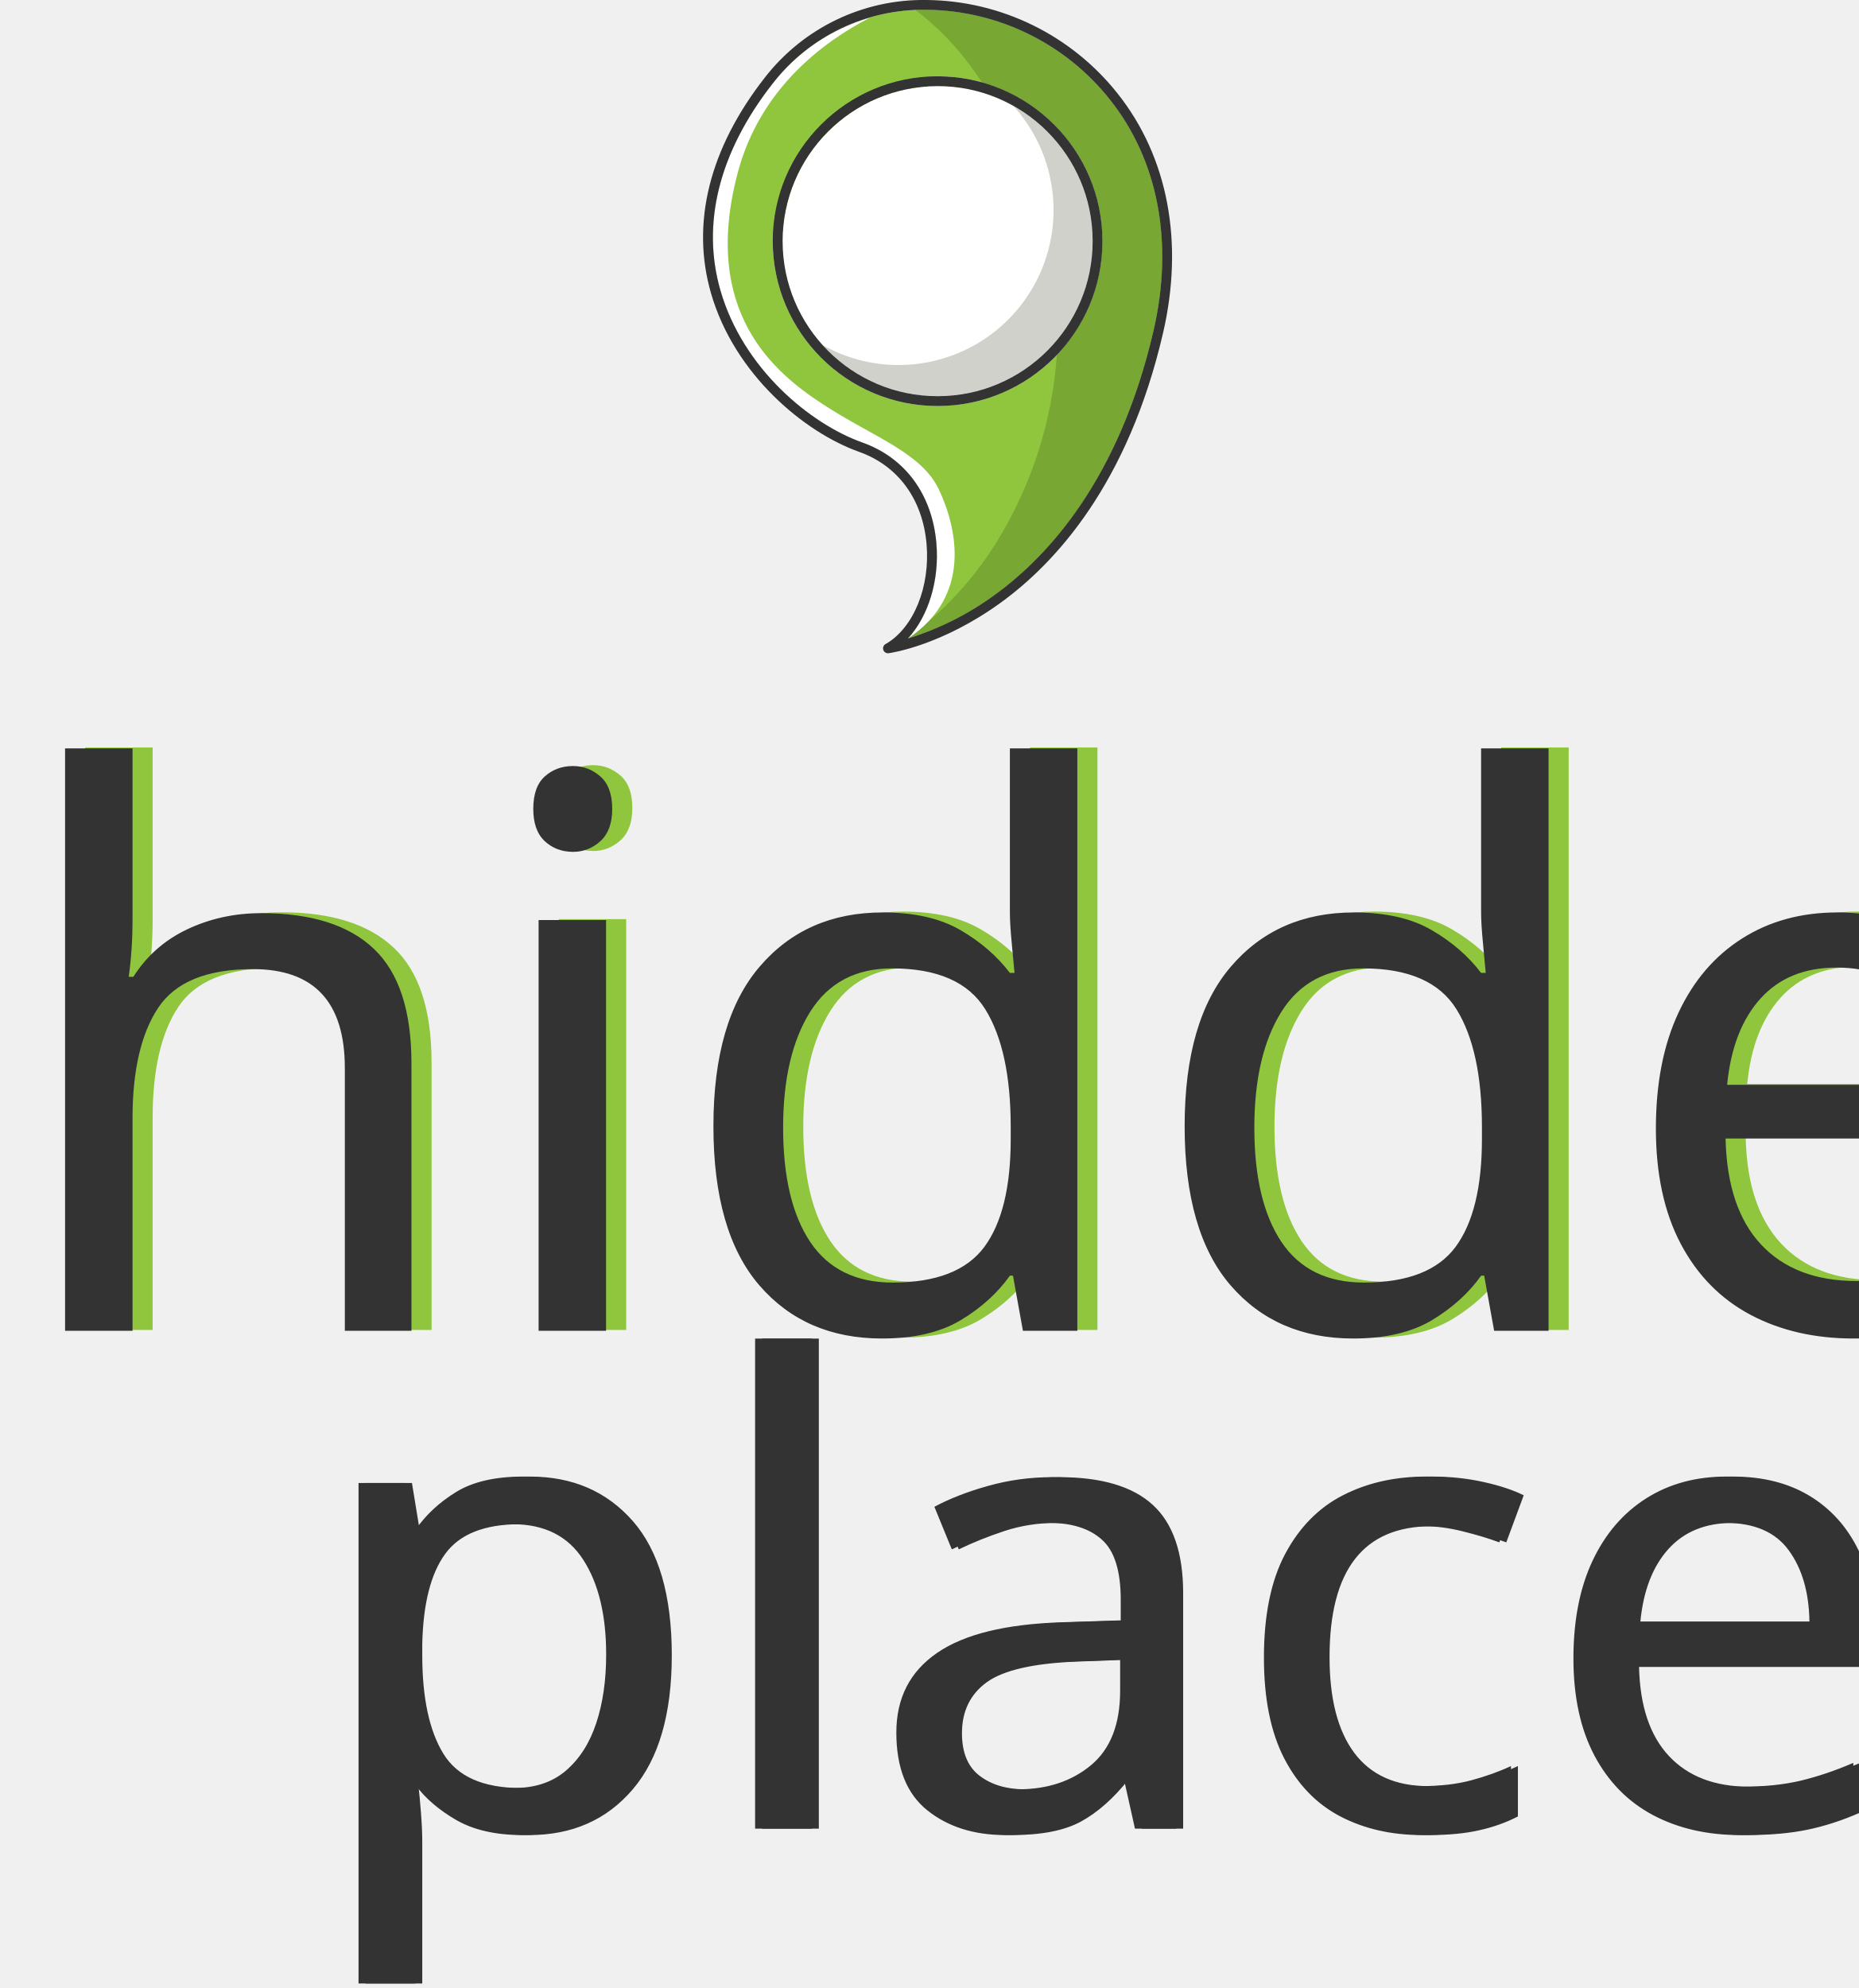
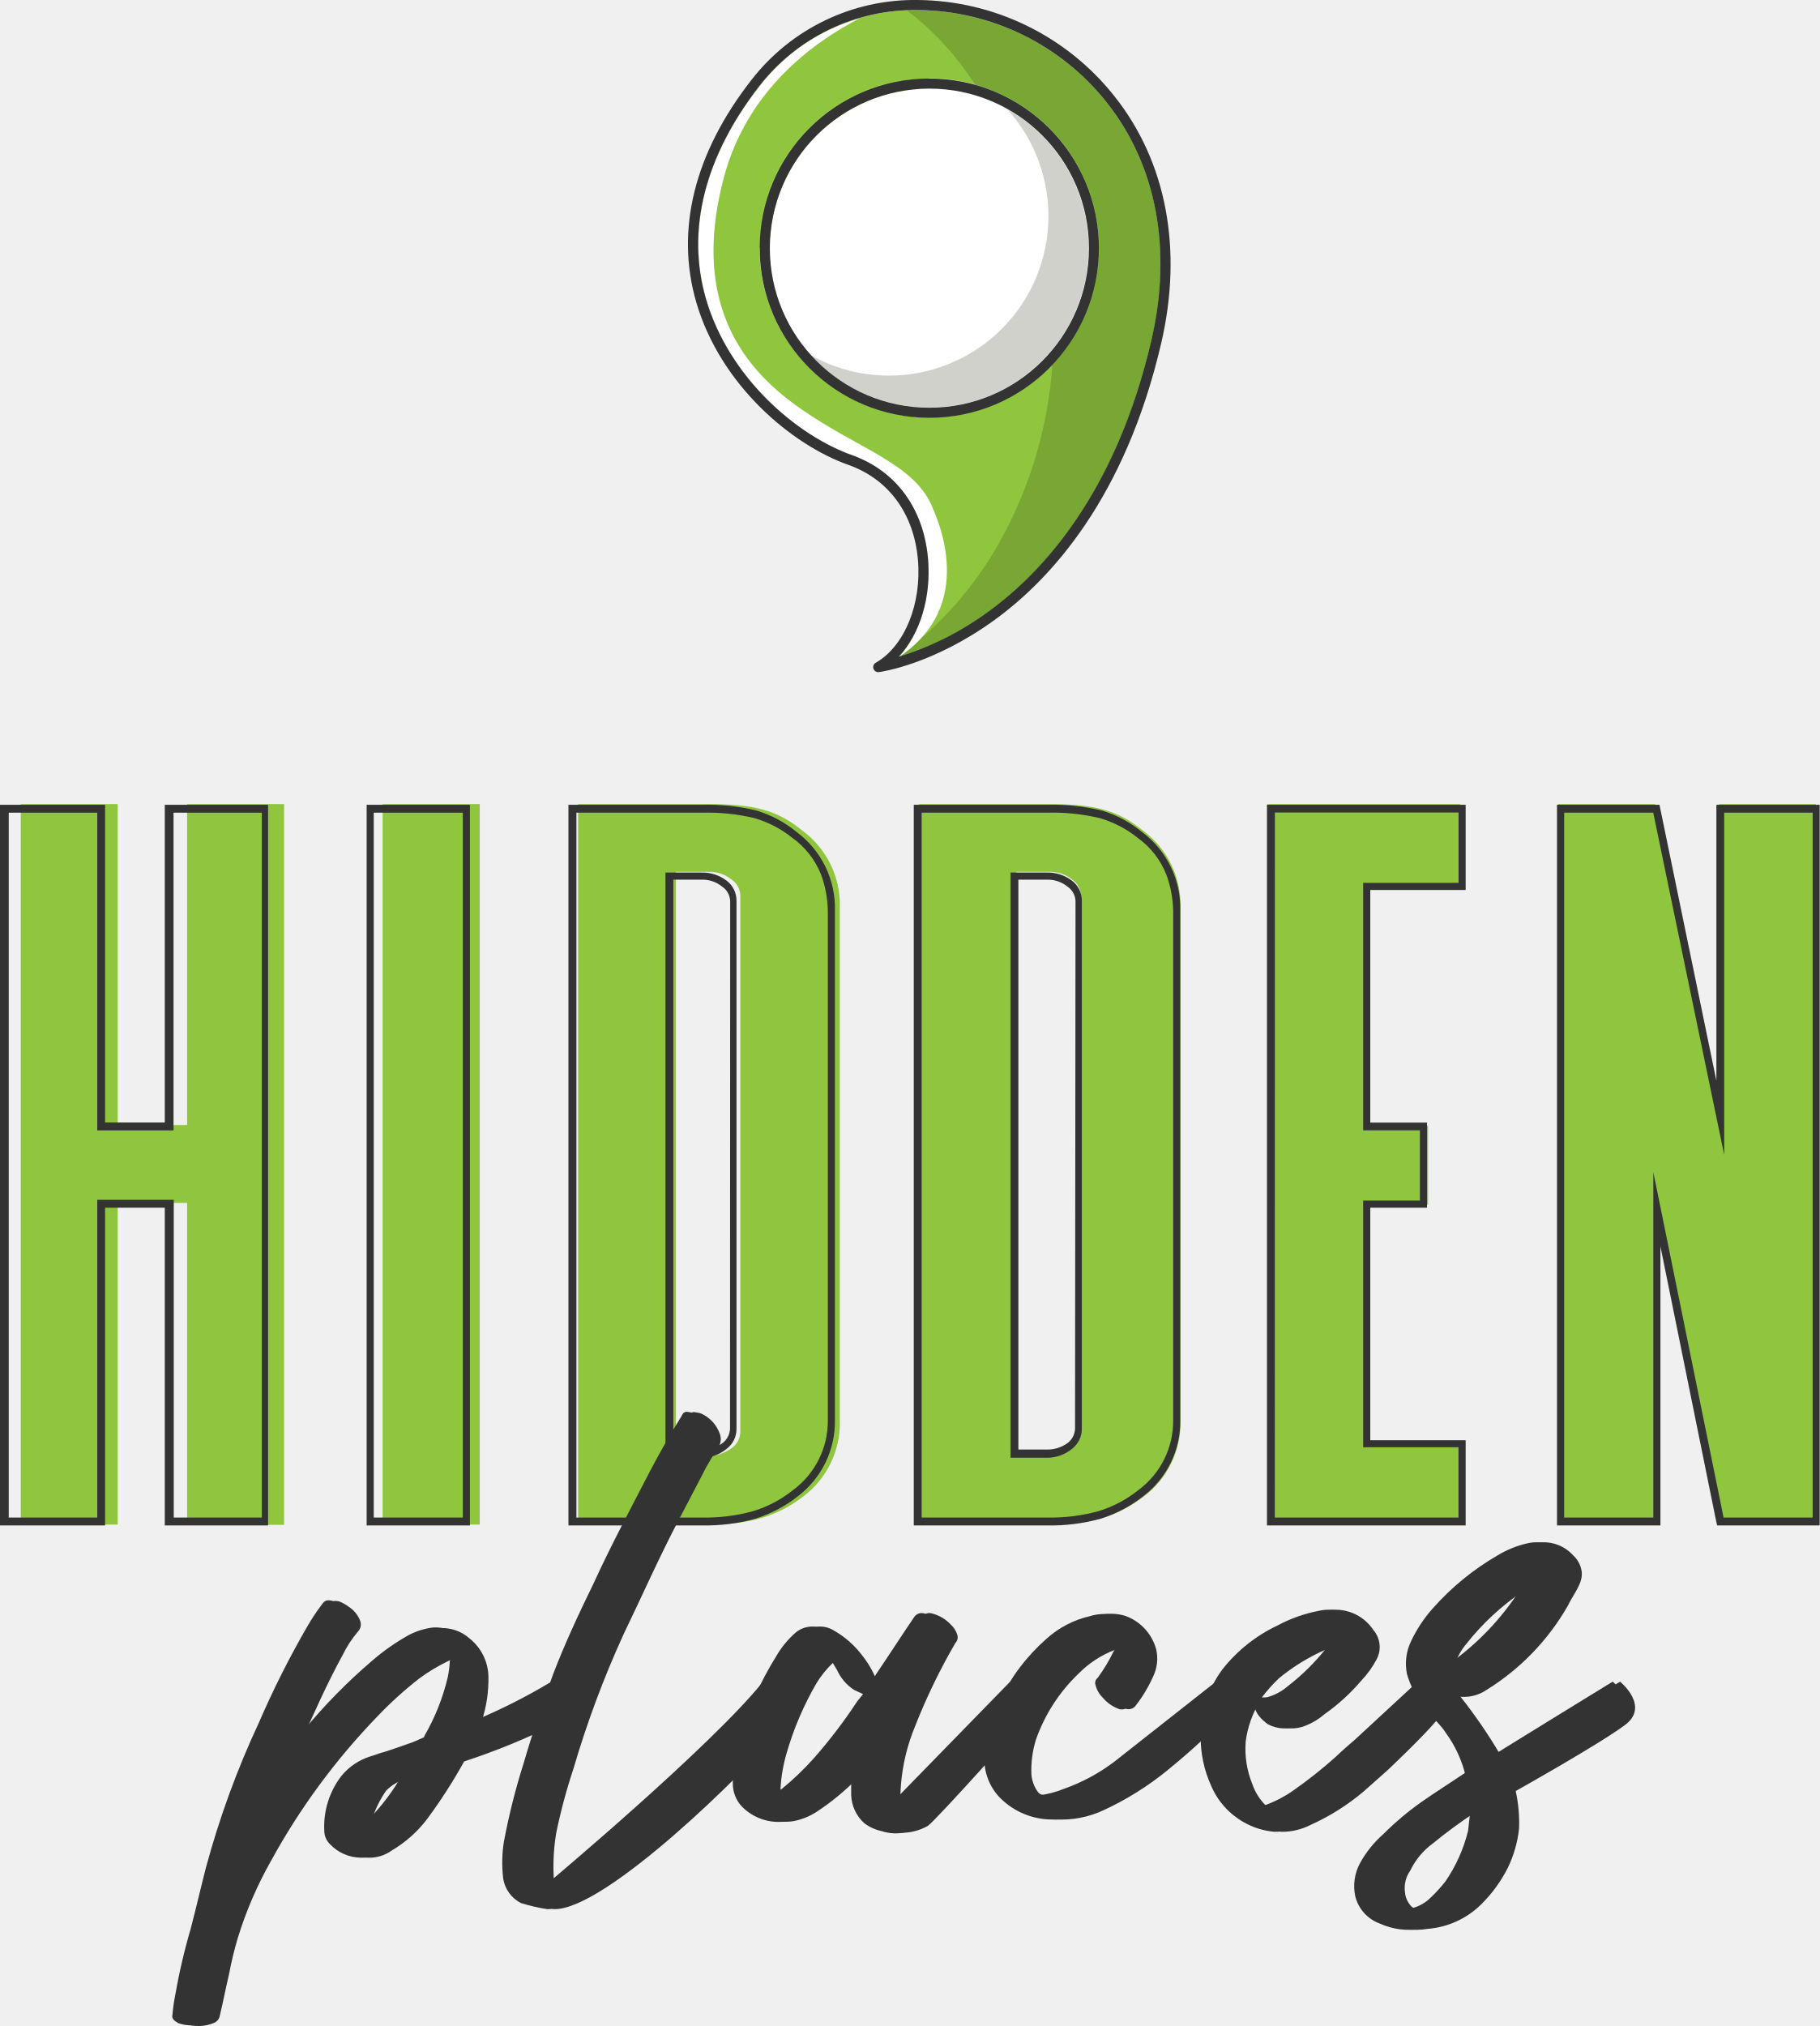
- <svg xmlns="http://www.w3.org/2000/svg" width="245" height="262.022" viewBox="0 0 245 262.022">
+ <svg xmlns="http://www.w3.org/2000/svg" id="Layer_1" data-name="Layer 1" viewBox="0 0 233.1 259.52">
  <defs>
-     <style>.a,.d{fill:#8fc63e;}.a,.b{font-size:101px;}.a{font-family:ZeutySans, Zeuty Sans;}.b,.c,.h{fill:#333;}.b{font-family:ZeutySansOutline-Outline, Zeuty Sans Outline;}.c{font-size:85px;font-family:ZeutyScript-Script, Zeuty Script;}.e{fill:#fff;}.f{fill:#d1d1cc;}.g{fill:#78a733;}</style>
+     <style>.cls-1{isolation:isolate;}.cls-2{fill:#8fc63e;}.cls-3{fill:#333;}.cls-4{fill:#fff;}.cls-5{fill:#d1d1cc;}.cls-6{fill:#78a733;}</style>
  </defs>
-   <g transform="translate(-53.725 -116.326)">
-     <g transform="translate(52.725 215.613)">
-       <g transform="translate(0 0)">
-         <text class="a" transform="translate(3.653 76)">
-           <tspan x="0" y="0">hidden</tspan>
-         </text>
-         <text class="b" transform="translate(1 76.115)">
-           <tspan x="0" y="0">hidden</tspan>
-         </text>
-         <g transform="translate(27.037 77.722)">
-           <text class="c" transform="translate(14.004 64.012)">
-             <tspan x="0" y="0">places</tspan>
-           </text>
-           <text class="c" transform="translate(14.92 64.012)">
-             <tspan x="0" y="0">places</tspan>
-           </text>
-         </g>
-       </g>
-     </g>
-     <g transform="translate(146.397 116.326)">
-       <path class="d" d="M1028.485,271.734c-7.052,9.022-9.42,18.462-6.851,27.3,2.974,10.231,11.781,17.541,18.706,20,5.619,2,9.169,6.815,9.739,13.217.437,4.912-1.05,9.684-3.75,12.61a38.7,38.7,0,0,0,11.559-5.838c7-5.1,16.3-15.265,20.807-34.709,2.693-11.61.654-22.435-5.74-30.481A31.228,31.228,0,0,0,1048.768,262,25.18,25.18,0,0,0,1028.485,271.734Zm.028,20.753a21.731,21.731,0,1,1,21.731,21.73A21.756,21.756,0,0,1,1028.512,292.487Zm0,0a21.756,21.756,0,0,1,21.731-21.731" transform="translate(-1019.326 -260.704)" />
-       <path class="e" d="M1058.928,281.559a20.434,20.434,0,1,1-20.434,20.434A20.457,20.457,0,0,1,1058.928,281.559Z" transform="translate(-1028.011 -270.21)" />
-       <path class="f" d="M1058.783,320.795a20.423,20.423,0,0,0,15.14-34.141,20.426,20.426,0,1,1-25.131,31.522A20.3,20.3,0,0,0,1058.783,320.795Z" transform="translate(-1033.016 -272.686)" />
-       <path class="g" d="M1079.5,336.2a47.727,47.727,0,0,0,2.955-4.259,54,54,0,0,0,7.815-24.484,21.706,21.706,0,0,0-9.852-35.894q-.545-.8-1.116-1.588a36.133,36.133,0,0,0-7.658-7.943c.472-.024.947-.038,1.426-.038a31.228,31.228,0,0,1,24.186,11.837c6.394,8.046,8.433,18.871,5.74,30.481-4.509,19.444-13.8,29.607-20.807,34.709a38.7,38.7,0,0,1-11.56,5.838c.105-.114.205-.235.306-.355A43.768,43.768,0,0,0,1079.5,336.2Z" transform="translate(-1043.631 -260.704)" />
-       <path class="e" d="M1050.078,333.23c-.57-6.4-4.12-11.219-9.739-13.217-6.925-2.462-15.732-9.771-18.706-20-2.569-8.841-.2-18.282,6.851-27.3a24.869,24.869,0,0,1,12.828-8.7c-6.191,3.193-14.477,9.378-17.407,20.407-4.9,18.448,4.9,26.422,11.242,30.555,6.63,4.323,12.972,6.341,15.277,11.242s4.487,13.9-4.1,19.631C1049.027,342.914,1050.515,338.143,1050.078,333.23Z" transform="translate(-1019.326 -261.677)" />
-       <path class="h" d="M1042.473,345.577a.649.649,0,0,1-.257-1.245c3.649-2.128,5.842-7.538,5.34-13.188-.523-5.875-3.76-10.288-8.881-12.109-7.226-2.569-16.415-10.193-19.516-20.863-2.691-9.257-.244-19.1,7.075-28.464a26.451,26.451,0,0,1,21.305-10.232,32.537,32.537,0,0,1,25.2,12.327c6.645,8.362,8.772,19.578,5.988,31.582-4.609,19.876-14.166,30.282-21.372,35.511-7.842,5.691-14.51,6.638-14.789,6.675a.553.553,0,0,1-.087.006Zm-15.218-75.07c-7.052,9.022-9.42,18.463-6.851,27.3,2.974,10.231,11.781,17.54,18.706,20,5.619,2,9.168,6.815,9.739,13.216.437,4.912-1.051,9.684-3.75,12.61a38.7,38.7,0,0,0,11.56-5.838c7-5.1,16.3-15.265,20.807-34.709,2.693-11.61.654-22.435-5.74-30.481a31.229,31.229,0,0,0-24.187-11.837A25.18,25.18,0,0,0,1027.255,270.508Z" transform="translate(-1018.097 -259.477)" />
-       <g transform="translate(9.186 10.052)">
-         <path class="h" d="M1035.97,300.766A21.731,21.731,0,1,1,1057.7,322.5,21.756,21.756,0,0,1,1035.97,300.766Zm1.3,0a20.434,20.434,0,1,0,20.433-20.434A20.457,20.457,0,0,0,1037.267,300.766Z" transform="translate(-1035.97 -279.035)" />
-       </g>
+   <g class="cls-1">
+     <g class="cls-1">
+       <path class="cls-2" d="M19.62,195.29H7.2V103H19.62v41.11h8.89V103H40.93v92.32H28.51V154.08H19.62Z" transform="translate(-4.54 0)" />
+       <path class="cls-2" d="M66,195.29H53.56V103H66Z" transform="translate(-4.54 0)" />
+       <path class="cls-2" d="M95.27,195.29H78.6V103H95.27c6,0,8.89.81,12.12,3.44a11.79,11.79,0,0,1,4.74,9.69v66a11.76,11.76,0,0,1-4.74,9.6C104.16,194.17,100.72,195.29,95.27,195.29Zm-4.14-8.79h4.14a5.24,5.24,0,0,0,3-1,2.59,2.59,0,0,0,1.11-2.22V114.89a2.56,2.56,0,0,0-1.11-2.22,4.57,4.57,0,0,0-3-1H91.13Z" transform="translate(-4.54 0)" />
+       <path class="cls-2" d="M138.9,195.29H122.23V103H138.9c6,0,8.89.81,12.12,3.44a11.8,11.8,0,0,1,4.75,9.69v66a11.77,11.77,0,0,1-4.75,9.6C147.79,194.17,144.35,195.29,138.9,195.29Zm-4.14-8.79h4.14a5.24,5.24,0,0,0,3-1,2.56,2.56,0,0,0,1.11-2.22V114.89a2.54,2.54,0,0,0-1.11-2.22,4.57,4.57,0,0,0-3-1h-4.14Z" transform="translate(-4.54 0)" />
+       <path class="cls-2" d="M191.62,195.29H166.88V103h24.74v10.1H179.3v31.11h8.18v10.1H179.3v31h12.32Z" transform="translate(-4.54 0)" />
+       <path class="cls-2" d="M237.17,195.29H224.75l-8.18-40.51v40.51H204.14V103h12.43l8.18,40V103h12.42Z" transform="translate(-4.54 0)" />
    </g>
  </g>
+   <g class="cls-1">
+     <g class="cls-1">
+       <path class="cls-3" d="M25.65,143.79v-40.7H38.88V195.4H25.65V154.7H18v40.7H4.54V103.09H18v40.7Zm1.12-39.69v40.7H17V104.1H5.66v90.29H17v-40.7h9.8v40.7H38.08V104.1Z" transform="translate(-4.54 0)" />
+       <path class="cls-3" d="M51.51,195.4V103.09H64.74V195.4Zm.91-91.3v90.29H63.83V104.1Z" transform="translate(-4.54 0)" />
+       <path class="cls-3" d="M106.65,106.62a12.14,12.14,0,0,1,4.85,10v65.25a12.05,12.05,0,0,1-4.74,9.79,17,17,0,0,1-5.46,2.88,23.91,23.91,0,0,1-6.87.86H77.36V103.09H94.43a26.64,26.64,0,0,1,7.07.75A14.9,14.9,0,0,1,106.65,106.62Zm3.94,10a14.37,14.37,0,0,0-.85-4.55,10.62,10.62,0,0,0-3.69-4.74,14,14,0,0,0-4.85-2.53,26.09,26.09,0,0,0-6.77-.7H78.38v90.29H94.43a23.3,23.3,0,0,0,6.57-.81,15.43,15.43,0,0,0,5.15-2.72,11,11,0,0,0,4.44-9Zm-13-3.84a3.2,3.2,0,0,1,1.3,2.63V183a3.19,3.19,0,0,1-1.3,2.62,5,5,0,0,1-3.2,1.11H89.79V111.77h4.59A5.08,5.08,0,0,1,97.58,112.78Zm.49,2.63a2.34,2.34,0,0,0-1-1.82,4,4,0,0,0-2.63-.91H90.8v73h3.63a4.41,4.41,0,0,0,2.63-.8,2.41,2.41,0,0,0,1-1.92Z" transform="translate(-4.54 0)" />
+       <path class="cls-3" d="M150.89,106.62a12.16,12.16,0,0,1,4.85,10v65.25a12,12,0,0,1-4.75,9.79,17,17,0,0,1-5.45,2.88,24,24,0,0,1-6.87.86H121.6V103.09h17.07a26.69,26.69,0,0,1,7.07.75A14.9,14.9,0,0,1,150.89,106.62Zm3.94,10a14.4,14.4,0,0,0-.86-4.55,10.52,10.52,0,0,0-3.68-4.74,14,14,0,0,0-4.85-2.53,26.14,26.14,0,0,0-6.77-.7H122.61v90.29h16.06a23.3,23.3,0,0,0,6.57-.81,15.53,15.53,0,0,0,5.15-2.72,11,11,0,0,0,4.44-9Zm-13-3.84a3.2,3.2,0,0,1,1.3,2.63V183a3.19,3.19,0,0,1-1.3,2.62,5,5,0,0,1-3.2,1.11H134V111.77h4.59A5.1,5.1,0,0,1,141.82,112.78Zm.49,2.63a2.34,2.34,0,0,0-1-1.82,4,4,0,0,0-2.63-.91H135v73h3.63a4.43,4.43,0,0,0,2.63-.8,2.41,2.41,0,0,0,1-1.92Z" transform="translate(-4.54 0)" />
+       <path class="cls-3" d="M166.85,103.09H192.3V114H180.08v29.8h7.27V154.7h-7.27v29.79H192.3V195.4H166.85Zm1,91.3h23.53v-9H179.17V153.79h7.27v-9h-7.27V113.08h12.22v-9H167.86Z" transform="translate(-4.54 0)" />
+       <path class="cls-3" d="M224.42,138.44V103.09h13.23V195.4H224.52l-.1-.4-7.17-35.35V195.4H204V103.09h13.13Zm1-34.34v43.83l-9.09-43.83H204.92v90.29h11.42V150.15l9,44.24h11.41V104.1Z" transform="translate(-4.54 0)" />
+     </g>
+   </g>
+   <g class="cls-1">
+     <g class="cls-1">
+       <path class="cls-3" d="M74.89,220.79a86.9,86.9,0,0,1-11.81,4.84,68.9,68.9,0,0,1-4.76,7.4,15.68,15.68,0,0,1-4.51,4,4.89,4.89,0,0,1-3.06.93,5.53,5.53,0,0,1-3.91-1.7,2.44,2.44,0,0,1-.76-1.79,10.62,10.62,0,0,1,2.21-7A7.71,7.71,0,0,1,51.94,225l1.53-.51c.17,0,1.62-.51,3.83-1.28.42-.17.85-.34,1.36-.59a.28.28,0,0,0,.25-.26,27.71,27.71,0,0,0,3-7.56,13.1,13.1,0,0,0,.25-2c.09-.17,0-.25,0-.51-.42.17-.85.34-1.19.51a22.39,22.39,0,0,0-3.65,2.21,48.47,48.47,0,0,0-5.36,4.85,86.3,86.3,0,0,0-13.6,18.45,50.36,50.36,0,0,0-4.25,9.86,45,45,0,0,0-1.1,4.59c-.43,1.78-.77,3.57-1.19,5.35a1.23,1.23,0,0,1-.77.94,5.14,5.14,0,0,1-3.74.08c-.08-.08-.17-.17-.25-.17-.35-.25-.52-.51-.43-.85a23.08,23.08,0,0,1,.34-2.46,78.12,78.12,0,0,1,2-8.59c.67-2.55,1.27-5.18,1.95-7.82a114,114,0,0,1,6.8-18.61,118.53,118.53,0,0,1,6.21-12.33,26.85,26.85,0,0,1,1.87-2.81c.34-.51.68-.59,1.36-.42a5.34,5.34,0,0,1,1.19.68,3.64,3.64,0,0,1,1.44,1.78,1.33,1.33,0,0,1-.25,1.36,14.89,14.89,0,0,0-2,3.06c-2,3.66-3.65,7.4-5.35,11.22v.17c.42-.59.85-1.1,1.27-1.7a71.57,71.57,0,0,1,8.67-8.84,28,28,0,0,1,4.85-3.4,9.1,9.1,0,0,1,3.06-.93,5.26,5.26,0,0,1,3.82,1.36,6.36,6.36,0,0,1,2.38,4.84,17.13,17.13,0,0,1-.85,5.7A74.92,74.92,0,0,0,75,215.52S78,219.09,74.89,220.79Zm-19.12,7.06h-.09a5.79,5.79,0,0,0-2.63,1.53,13.16,13.16,0,0,0-1.53,2.89c-.09.42-.17.85-.26,1.27A26.73,26.73,0,0,0,55.77,227.85Z" transform="translate(-4.54 0)" />
+       <path class="cls-3" d="M103.62,221.55c-4.33,5.27-22.44,23.13-29,23a23.84,23.84,0,0,1-3.32-.77A4.23,4.23,0,0,1,69,240.6a17.07,17.07,0,0,1,.09-4.68,85.63,85.63,0,0,1,2.55-10.12c1.11-3.82,2.38-7.56,3.74-11.3,1.53-4,3.32-7.82,5.19-11.65,2.21-4.84,4.76-9.6,7.22-14.36,1.19-2.3,2.47-4.51,3.83-6.72a4.91,4.91,0,0,0,.34-.59.63.63,0,0,1,.59-.34c.34.08.6.08.85.17a4.58,4.58,0,0,1,2.47,2.72,2,2,0,0,1-.17,1.53c-.68,1.1-1.45,2.21-2,3.4l-3.06,5.86c-2.55,4.85-4.76,9.86-7.14,14.79a127.85,127.85,0,0,0-6.38,17.26,76.34,76.34,0,0,0-2.21,8.25,25.3,25.3,0,0,0-.25,6.46s20.91-17.52,27.54-25.76C102.18,215.52,107.28,217.13,103.62,221.55Z" transform="translate(-4.54 0)" />
+       <path class="cls-3" d="M135.67,219.51c-.68.86-12,13.52-13.18,14.37a5.83,5.83,0,0,1-5,.68,5.76,5.76,0,0,1-2.21-1,5.08,5.08,0,0,1-1.7-3.66v-2.2l-.17.17a31.63,31.63,0,0,1-5.19,4.25,8.18,8.18,0,0,1-3,1.19,6.57,6.57,0,0,1-5.61-1.87,4.25,4.25,0,0,1-1.19-3.06A16.15,16.15,0,0,1,99.2,223,41.7,41.7,0,0,1,104,212.12a12,12,0,0,1,2.47-3,3.33,3.33,0,0,1,3.91-.25,11.9,11.9,0,0,1,3.66,3.23,13.06,13.06,0,0,1,1.87,3.31c.08,0,.08.09.08.17.34-.51.68-.93.94-1.36,1.61-2.38,3.14-4.76,4.76-7.14a1.13,1.13,0,0,1,1.19-.42,4.85,4.85,0,0,1,2.46,1.44,2.82,2.82,0,0,1,.85,1.36,1.05,1.05,0,0,1-.25,1,78.7,78.7,0,0,0-5.19,10.71,24.94,24.94,0,0,0-1.78,7.4,19.57,19.57,0,0,0-.09,2.29l15-15.38S137.11,217.3,135.67,219.51ZM115.1,217c-.34-.17-.77-.34-1.11-.51a5.89,5.89,0,0,1-2.21-2.55l-.76-1.27c-.09,0-.17.08-.26.08a1.7,1.7,0,0,1-.42.26,12.73,12.73,0,0,0-2.13,2.63,40.1,40.1,0,0,0-3.83,9,20.57,20.57,0,0,0-.76,4.42c0,.25.09.42.09.76.33-.26.76-.51,1-.68a36.91,36.91,0,0,0,4.08-3.91,64.52,64.52,0,0,0,5.52-7.23Z" transform="translate(-4.54 0)" />
+       <path class="cls-3" d="M160.57,219.77c-1.61,2.21-6,5.86-7.39,7a38.84,38.84,0,0,1-8.17,5.1,12.71,12.71,0,0,1-6.12,1.19,9.37,9.37,0,0,1-6.46-3,7.16,7.16,0,0,1-1.78-5.18,16.86,16.86,0,0,1,1.95-7.06,25,25,0,0,1,6-7.9,12.39,12.39,0,0,1,5.53-2.89,6.2,6.2,0,0,1,3.74,0,6.29,6.29,0,0,1,3.91,4.25,5.17,5.17,0,0,1-.34,3.4,18.43,18.43,0,0,1-2.21,3.74,1.16,1.16,0,0,1-1.53.42,4.72,4.72,0,0,1-1.87-1.36,3.4,3.4,0,0,1-.94-1.61.82.82,0,0,1,.26-.94,20.42,20.42,0,0,0,2-3.31,1.47,1.47,0,0,0,.26-.51c-.34.08-.6.17-.85.25a13,13,0,0,0-4.67,3.06,21.52,21.52,0,0,0-5.45,8.42,13.4,13.4,0,0,0-.59,4.5,4.55,4.55,0,0,0,.76,2.13,1.07,1.07,0,0,0,.94.51,12.24,12.24,0,0,0,3.31-.85,23.65,23.65,0,0,0,6.46-3.49l12.84-10.11A2.9,2.9,0,0,1,160.57,219.77Z" transform="translate(-4.54 0)" />
+       <path class="cls-3" d="M187.6,220.45c-1.87,2.21-6.2,6.29-6.2,6.29l-3.07,2.72a28.93,28.93,0,0,1-6.88,4.33,7.89,7.89,0,0,1-3.66.85,9.49,9.49,0,0,1-4-1.27,9.72,9.72,0,0,1-4.08-4.59,15,15,0,0,1-1.36-6.38,14.22,14.22,0,0,1,2.8-8.58,19.65,19.65,0,0,1,7.06-5.61,18.47,18.47,0,0,1,5.27-1.87,5.8,5.8,0,0,1,6.12,2.46,3.36,3.36,0,0,1,.43,3.74,12.13,12.13,0,0,1-2,2.72,25.4,25.4,0,0,1-4.76,4.34,8.15,8.15,0,0,1-2.38,1.44,4.58,4.58,0,0,1-3.91-.16c-1.87-1.37-1.62-2.3-2-2.9a13.05,13.05,0,0,0-1.79,5.1,12,12,0,0,0,.85,5.45,7.19,7.19,0,0,0,1.7,2.72.5.5,0,0,0,.6.08,15.71,15.71,0,0,0,3.91-2A58.16,58.16,0,0,0,175.7,225c.51-.51,1.87-1.71,2.38-2.13l7.91-7.31S189.56,218,187.6,220.45Zm-22.36-3h1.45a6.68,6.68,0,0,0,2.8-1.44,28.4,28.4,0,0,0,4.85-4.76l.25-.26c0-.08,0-.08-.08-.08-.34.17-.77.25-1.11.42a25,25,0,0,0-6,3.66A19.57,19.57,0,0,0,165.24,217.47Z" transform="translate(-4.54 0)" />
+       <path class="cls-3" d="M211.74,221c-3.32,2.47-13.94,8.42-13.94,8.42a18.48,18.48,0,0,1,.42,4.84,15.4,15.4,0,0,1-1.44,5,18,18,0,0,1-3.4,4.68,11,11,0,0,1-6.89,3.14,8.92,8.92,0,0,1-5.18-.68,5,5,0,0,1-3.15-3.48,6.2,6.2,0,0,1,.6-4.25,13.82,13.82,0,0,1,3-3.74,38.15,38.15,0,0,1,4.85-4.09c1.7-1.19,3.57-2.37,5.35-3.57.26-.17.26-.08.17-.42a15.33,15.33,0,0,0-2.29-4.76c-.85-1.36-2.13-2.3-3.06-3.66a12.39,12.39,0,0,1-2-4,6.61,6.61,0,0,1,.51-4.17,17.52,17.52,0,0,1,2.81-4.25,33.54,33.54,0,0,1,8.33-6.8,12.84,12.84,0,0,1,3.82-1.53,5.06,5.06,0,0,1,4.85,1.53,3.41,3.41,0,0,1,1.1,2c.26,1.53-1,2.89-1.78,4.51a39,39,0,0,1-7.23,8.5,36.19,36.19,0,0,1-3.23,2.29,5.07,5.07,0,0,1-2.8.85c-.34,0-.34,0-.51-.08a65.7,65.7,0,0,1,5.18,7.57c.34-.26,15.3-9.44,15.3-9.44S215.05,218.58,211.74,221Zm-18.87,11.14c0-.25,0-.17-.26,0a64,64,0,0,0-5.44,4,9.44,9.44,0,0,0-2.89,3.48,3.92,3.92,0,0,0-.68,2.72,3.08,3.08,0,0,0,.77,1.79,1,1,0,0,0,.93.34,5.43,5.43,0,0,0,2.21-1.11,19,19,0,0,0,2.21-2.38,19.9,19.9,0,0,0,2.89-6.46C192.7,233.79,192.78,233,192.87,232.18Zm6.46-28.65h-.09c-.17.09-.34.26-.51.34a32.71,32.71,0,0,0-7.31,6.8,8,8,0,0,0-1.44,2.64A34.19,34.19,0,0,0,199.33,203.53Z" transform="translate(-4.54 0)" />
+     </g>
+   </g>
+   <g class="cls-1">
+     <g class="cls-1">
+       <path class="cls-3" d="M75.81,220.79A87.33,87.33,0,0,1,64,225.63a66,66,0,0,1-4.76,7.4,15.64,15.64,0,0,1-4.5,4,4.91,4.91,0,0,1-3.06.93,5.53,5.53,0,0,1-3.91-1.7,2.45,2.45,0,0,1-.77-1.79,10.68,10.68,0,0,1,2.21-7A7.74,7.74,0,0,1,52.86,225l1.53-.51c.17,0,1.61-.51,3.82-1.28.43-.17.85-.34,1.36-.59a.28.28,0,0,0,.26-.26,27.37,27.37,0,0,0,3-7.56,14.51,14.51,0,0,0,.26-2c.08-.17,0-.25,0-.51-.43.17-.85.34-1.19.51a22.93,22.93,0,0,0-3.66,2.21,49.29,49.29,0,0,0-5.35,4.85,86,86,0,0,0-13.6,18.45A49.76,49.76,0,0,0,35,248.25a45,45,0,0,0-1.11,4.59c-.42,1.78-.76,3.57-1.19,5.35a1.22,1.22,0,0,1-.76.94,5.14,5.14,0,0,1-3.74.08c-.09-.08-.17-.17-.26-.17-.34-.25-.51-.51-.42-.85a23.08,23.08,0,0,1,.34-2.46,78.06,78.06,0,0,1,1.95-8.59c.68-2.55,1.28-5.18,2-7.82a113.1,113.1,0,0,1,6.8-18.61,118.44,118.44,0,0,1,6.2-12.33,26.85,26.85,0,0,1,1.87-2.81c.34-.51.68-.59,1.36-.42a5.12,5.12,0,0,1,1.19.68,3.72,3.72,0,0,1,1.45,1.78,1.33,1.33,0,0,1-.26,1.36,14.43,14.43,0,0,0-2,3.06c-2,3.66-3.66,7.4-5.36,11.22v.17c.43-.59.85-1.1,1.28-1.7A70.87,70.87,0,0,1,53,212.88a28.26,28.26,0,0,1,4.84-3.4,9.24,9.24,0,0,1,3.06-.93,5.28,5.28,0,0,1,3.83,1.36,6.39,6.39,0,0,1,2.38,4.84,17.13,17.13,0,0,1-.85,5.7,75.57,75.57,0,0,0,9.61-4.93S78.87,219.09,75.81,220.79Zm-19.13,7.06H56.6A5.82,5.82,0,0,0,54,229.38a13.6,13.6,0,0,0-1.53,2.89c-.08.42-.17.85-.25,1.27A26.68,26.68,0,0,0,56.68,227.85Z" transform="translate(-4.54 0)" />
+       <path class="cls-3" d="M104.54,221.55c-4.34,5.27-22.44,23.13-29,23a23.46,23.46,0,0,1-3.31-.77,4.21,4.21,0,0,1-2.3-3.14,17.07,17.07,0,0,1,.09-4.68,83.72,83.72,0,0,1,2.55-10.12c1.1-3.82,2.38-7.56,3.74-11.3,1.53-4,3.31-7.82,5.18-11.65,2.21-4.84,4.76-9.6,7.23-14.36,1.19-2.3,2.46-4.51,3.82-6.72a3.17,3.17,0,0,0,.34-.59.64.64,0,0,1,.6-.34c.34.08.59.08.85.17a4.53,4.53,0,0,1,2.46,2.72,1.93,1.93,0,0,1-.17,1.53c-.68,1.1-1.44,2.21-2,3.4l-3.06,5.86c-2.55,4.85-4.76,9.86-7.14,14.79A127.8,127.8,0,0,0,78,226.57a72,72,0,0,0-2.21,8.25,26.12,26.12,0,0,0-.26,6.46s20.91-17.52,27.54-25.76C103.09,215.52,108.19,217.13,104.54,221.55Z" transform="translate(-4.54 0)" />
+       <path class="cls-3" d="M136.58,219.51c-.68.86-12,13.52-13.17,14.37a6.74,6.74,0,0,1-7.23-.34,5.15,5.15,0,0,1-1.7-3.66v-2.2l-.17.17a31.14,31.14,0,0,1-5.18,4.25,8.25,8.25,0,0,1-3,1.19,6.57,6.57,0,0,1-5.61-1.87,4.25,4.25,0,0,1-1.19-3.06,16.15,16.15,0,0,1,.77-5.36A41.7,41.7,0,0,1,105,212.12a11.76,11.76,0,0,1,2.47-3,3.33,3.33,0,0,1,3.91-.25,12,12,0,0,1,3.65,3.23,12.48,12.48,0,0,1,1.87,3.31c.09,0,.09.09.09.17.34-.51.68-.93.93-1.36,1.62-2.38,3.15-4.76,4.76-7.14a1.14,1.14,0,0,1,1.19-.42,4.92,4.92,0,0,1,2.47,1.44,2.89,2.89,0,0,1,.85,1.36,1.05,1.05,0,0,1-.26,1,77.48,77.48,0,0,0-5.18,10.71,24.66,24.66,0,0,0-1.79,7.4,22,22,0,0,0-.08,2.29l15-15.38S138,217.3,136.58,219.51ZM116,217c-.34-.17-.76-.34-1.1-.51a5.82,5.82,0,0,1-2.21-2.55l-.77-1.27c-.08,0-.17.08-.25.08a2,2,0,0,1-.43.26,12.36,12.36,0,0,0-2.12,2.63,39.65,39.65,0,0,0-3.83,9,20,20,0,0,0-.76,4.42c0,.25.08.42.08.76.34-.26.77-.51,1-.68a35.23,35.23,0,0,0,4.08-3.91,64.61,64.61,0,0,0,5.53-7.23Z" transform="translate(-4.54 0)" />
+       <path class="cls-3" d="M161.49,219.77c-1.62,2.21-6,5.86-7.4,7a38.51,38.51,0,0,1-8.16,5.1,12.71,12.71,0,0,1-6.12,1.19,9.37,9.37,0,0,1-6.46-3,7.17,7.17,0,0,1-1.79-5.18,16.87,16.87,0,0,1,2-7.06,24.69,24.69,0,0,1,5.95-7.9A12.34,12.34,0,0,1,145,207a6.2,6.2,0,0,1,3.74,0,6.31,6.31,0,0,1,3.91,4.25,5.24,5.24,0,0,1-.34,3.4,18.43,18.43,0,0,1-2.21,3.74,1.16,1.16,0,0,1-1.53.42,4.65,4.65,0,0,1-1.87-1.36,3.32,3.32,0,0,1-.94-1.61.82.82,0,0,1,.26-.94,21.18,21.18,0,0,0,1.95-3.31,1.47,1.47,0,0,0,.26-.51c-.34.08-.6.17-.85.25a13.11,13.11,0,0,0-4.68,3.06,21.61,21.61,0,0,0-5.44,8.42,13.15,13.15,0,0,0-.59,4.5,4.44,4.44,0,0,0,.76,2.13,1.07,1.07,0,0,0,.94.51,12.24,12.24,0,0,0,3.31-.85,23.79,23.79,0,0,0,6.46-3.49L161,215.52A2.9,2.9,0,0,1,161.49,219.77Z" transform="translate(-4.54 0)" />
+       <path class="cls-3" d="M188.52,220.45c-1.87,2.21-6.21,6.29-6.21,6.29l-3.06,2.72a28.93,28.93,0,0,1-6.88,4.33,7.89,7.89,0,0,1-3.66.85,9.58,9.58,0,0,1-4-1.27,9.72,9.72,0,0,1-4.08-4.59,15.31,15.31,0,0,1-1.36-6.38,14.22,14.22,0,0,1,2.81-8.58,19.7,19.7,0,0,1,7-5.61,18.64,18.64,0,0,1,5.28-1.87,5.8,5.8,0,0,1,6.12,2.46,3.34,3.34,0,0,1,.42,3.74,12.41,12.41,0,0,1-1.95,2.72,25.71,25.71,0,0,1-4.76,4.34,8.15,8.15,0,0,1-2.38,1.44,4.58,4.58,0,0,1-3.91-.16c-1.87-1.37-1.62-2.3-2-2.9a13.2,13.2,0,0,0-1.78,5.1,12,12,0,0,0,.85,5.45,7.06,7.06,0,0,0,1.7,2.72.5.5,0,0,0,.6.08,15.71,15.71,0,0,0,3.91-2,58.16,58.16,0,0,0,5.44-4.42c.51-.51,1.87-1.71,2.38-2.13l7.9-7.31S190.47,218,188.52,220.45Zm-22.36-3h1.45a6.74,6.74,0,0,0,2.8-1.44,28.4,28.4,0,0,0,4.85-4.76l.25-.26c0-.08,0-.08-.08-.08-.34.17-.77.25-1.11.42a25,25,0,0,0-5.95,3.66A19.57,19.57,0,0,0,166.16,217.47Z" transform="translate(-4.54 0)" />
+       <path class="cls-3" d="M212.66,221c-3.32,2.47-13.95,8.42-13.95,8.42a18.93,18.93,0,0,1,.43,4.84,15.4,15.4,0,0,1-1.44,5,18,18,0,0,1-3.41,4.68,11,11,0,0,1-6.88,3.14,9,9,0,0,1-5.19-.68,5,5,0,0,1-3.14-3.48,6.19,6.19,0,0,1,.59-4.25,14,14,0,0,1,3-3.74,37.37,37.37,0,0,1,4.84-4.09c1.7-1.19,3.57-2.37,5.36-3.57.25-.17.25-.08.17-.42a15.35,15.35,0,0,0-2.3-4.76c-.85-1.36-2.12-2.3-3.06-3.66a12.58,12.58,0,0,1-1.95-4,6.54,6.54,0,0,1,.51-4.17,17.77,17.77,0,0,1,2.8-4.25,33.76,33.76,0,0,1,8.34-6.8,12.73,12.73,0,0,1,3.82-1.53,5.07,5.07,0,0,1,4.85,1.53,3.47,3.47,0,0,1,1.1,2c.26,1.53-1,2.89-1.78,4.51a30.46,30.46,0,0,1-10.46,10.79,5.08,5.08,0,0,1-2.81.85c-.34,0-.34,0-.51-.08a65.77,65.77,0,0,1,5.19,7.57c.34-.26,15.3-9.44,15.3-9.44S216,218.58,212.66,221Zm-18.87,11.14c0-.25,0-.17-.26,0a64,64,0,0,0-5.44,4,9.25,9.25,0,0,0-2.89,3.48,3.82,3.82,0,0,0-.68,2.72,3,3,0,0,0,.76,1.79,1,1,0,0,0,.94.34,5.43,5.43,0,0,0,2.21-1.11,19,19,0,0,0,2.21-2.38,20.11,20.11,0,0,0,2.89-6.46C193.61,233.79,193.7,233,193.79,232.18Zm6.46-28.65h-.09c-.17.09-.34.26-.51.34a32.28,32.28,0,0,0-7.31,6.8,8,8,0,0,0-1.45,2.64A34.09,34.09,0,0,0,200.25,203.53Z" transform="translate(-4.54 0)" />
+     </g>
+   </g>
+   <path class="cls-2" d="M101.83,11c-7,9-9.42,18.46-6.85,27.3,3,10.23,11.78,17.54,18.71,20,5.62,2,9.16,6.81,9.73,13.22.44,4.91-1,9.68-3.75,12.61a38.74,38.74,0,0,0,11.56-5.84c7-5.1,16.3-15.27,20.81-34.71,2.69-11.61.66-22.44-5.74-30.48A31.19,31.19,0,0,0,122.11,1.3,25.18,25.18,0,0,0,101.83,11Zm0,20.75a21.73,21.73,0,1,1,21.73,21.73h0a21.74,21.74,0,0,1-21.73-21.73Zm0,0a21.76,21.76,0,0,1,21.73-21.73" transform="translate(-4.54 0)" />
+   <path class="cls-4" d="M123.59,11.35a20.44,20.44,0,1,1-20.43,20.43h0A20.45,20.45,0,0,1,123.59,11.35Z" transform="translate(-4.54 0)" />
+   <path class="cls-5" d="M118.44,48.11A20.42,20.42,0,0,0,133.58,14a20.42,20.42,0,1,1-25.13,31.52A20.33,20.33,0,0,0,118.44,48.11Z" transform="translate(-4.54 0)" />
+   <path class="cls-6" d="M128.54,75.5a49.8,49.8,0,0,0,3-4.26,54.18,54.18,0,0,0,7.81-24.49,21.7,21.7,0,0,0-9.85-35.89c-.36-.53-.74-1.06-1.12-1.59a36.06,36.06,0,0,0-7.66-7.94c.48,0,.95,0,1.43,0A31.23,31.23,0,0,1,146.3,13.13c6.39,8,8.43,18.87,5.74,30.48-4.51,19.44-13.8,29.6-20.81,34.71a38.72,38.72,0,0,1-11.56,5.83l.31-.35A43.72,43.72,0,0,0,128.54,75.5Z" transform="translate(-4.54 0)" />
+   <path class="cls-4" d="M123.42,71.55c-.57-6.4-4.12-11.22-9.73-13.21C106.76,55.87,98,48.57,95,38.34c-2.57-8.85-.2-18.29,6.85-27.3a24.81,24.81,0,0,1,12.83-8.7c-6.19,3.19-14.48,9.37-17.41,20.4-4.9,18.45,4.9,26.43,11.24,30.56,6.63,4.32,13,6.34,15.28,11.24s4.49,13.9-4.1,19.63C122.37,81.24,123.86,76.47,123.42,71.55Z" transform="translate(-4.54 0)" />
+   <path class="cls-3" d="M117.05,86.1a.65.65,0,0,1-.65-.65.63.63,0,0,1,.39-.59c3.65-2.13,5.84-7.54,5.34-13.19-.52-5.88-3.76-10.29-8.88-12.11C106,57,96.84,49.37,93.73,38.7c-2.69-9.26-.24-19.1,7.08-28.47A26.44,26.44,0,0,1,122.11,0a32.5,32.5,0,0,1,25.2,12.33c6.65,8.36,8.78,19.57,6,31.58-4.61,19.87-14.16,30.28-21.37,35.51-7.84,5.69-14.51,6.64-14.79,6.67ZM101.83,11c-7,9-9.42,18.46-6.85,27.3,3,10.23,11.78,17.54,18.71,20,5.61,2,9.16,6.81,9.73,13.22.44,4.91-1,9.68-3.75,12.61a38.74,38.74,0,0,0,11.56-5.84c7-5.1,16.3-15.27,20.81-34.71,2.69-11.61.66-22.44-5.74-30.48A31.23,31.23,0,0,0,122.11,1.29,25.2,25.2,0,0,0,101.83,11Z" transform="translate(-4.54 0)" />
+   <path class="cls-3" d="M101.86,31.78a21.73,21.73,0,1,1,21.73,21.74A21.73,21.73,0,0,1,101.86,31.78Zm1.3,0a20.44,20.44,0,1,0,20.43-20.43h0a20.45,20.45,0,0,0-20.43,20.43Z" transform="translate(-4.54 0)" />
</svg>
